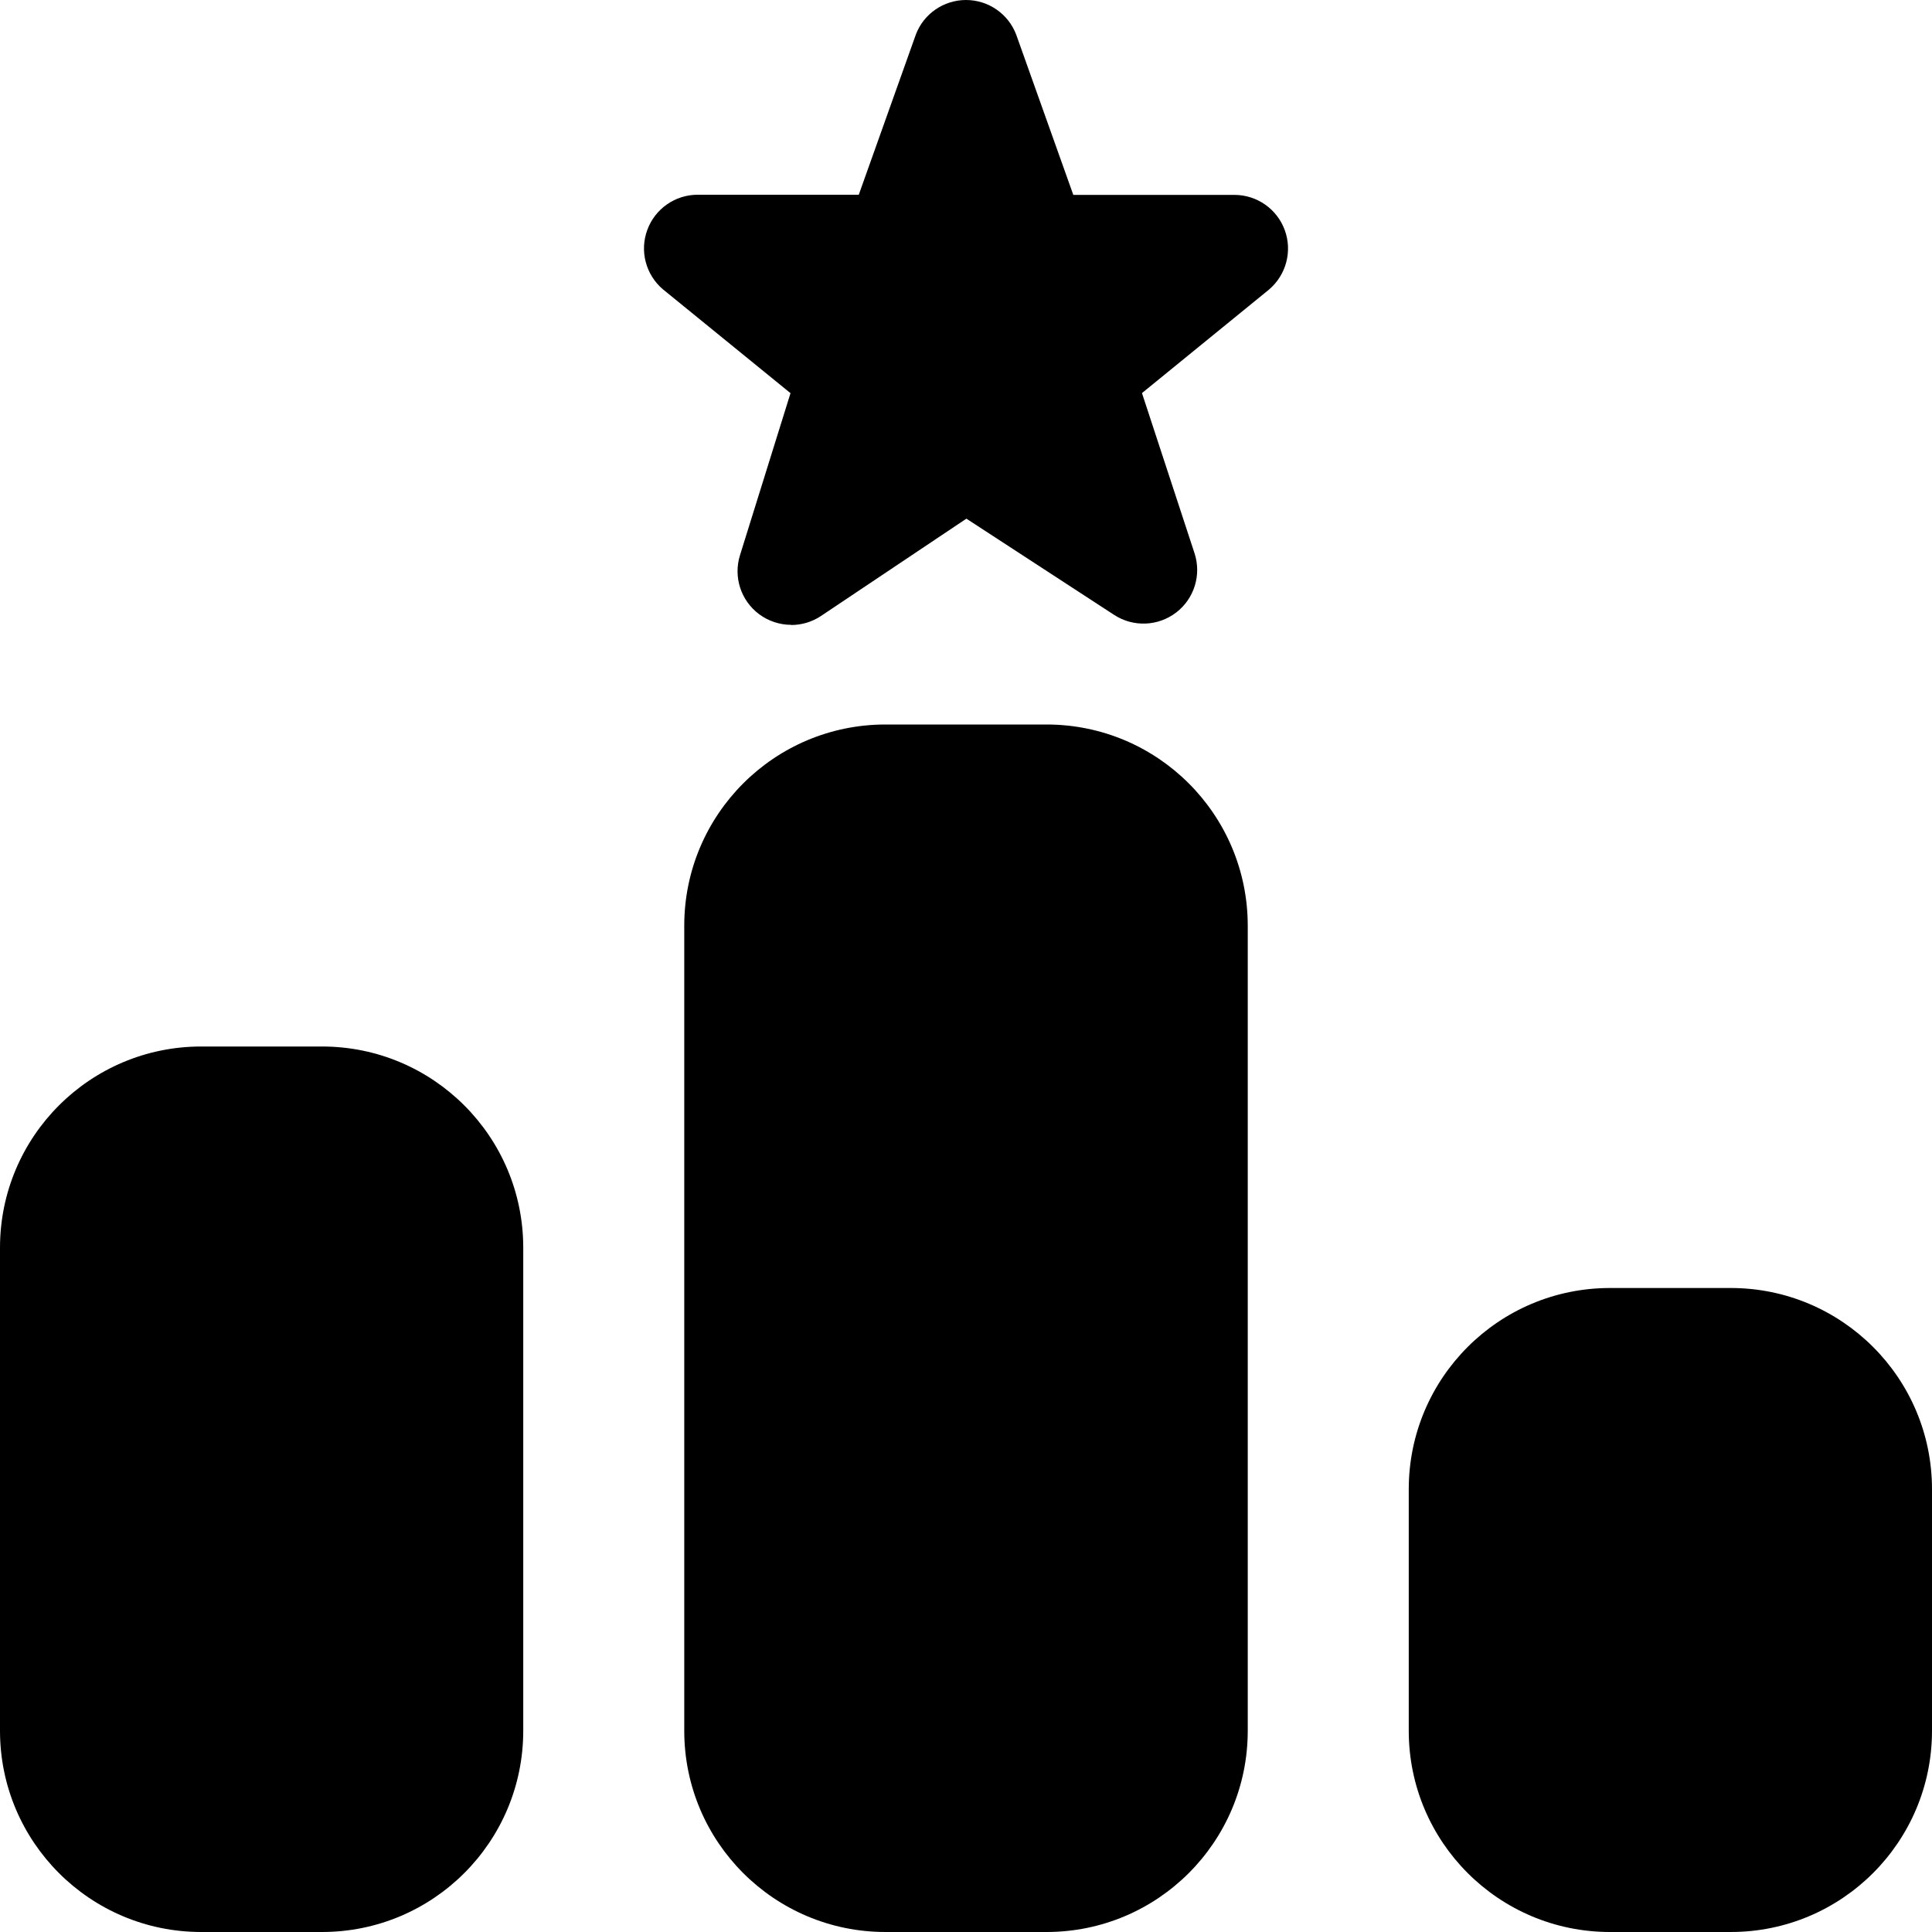
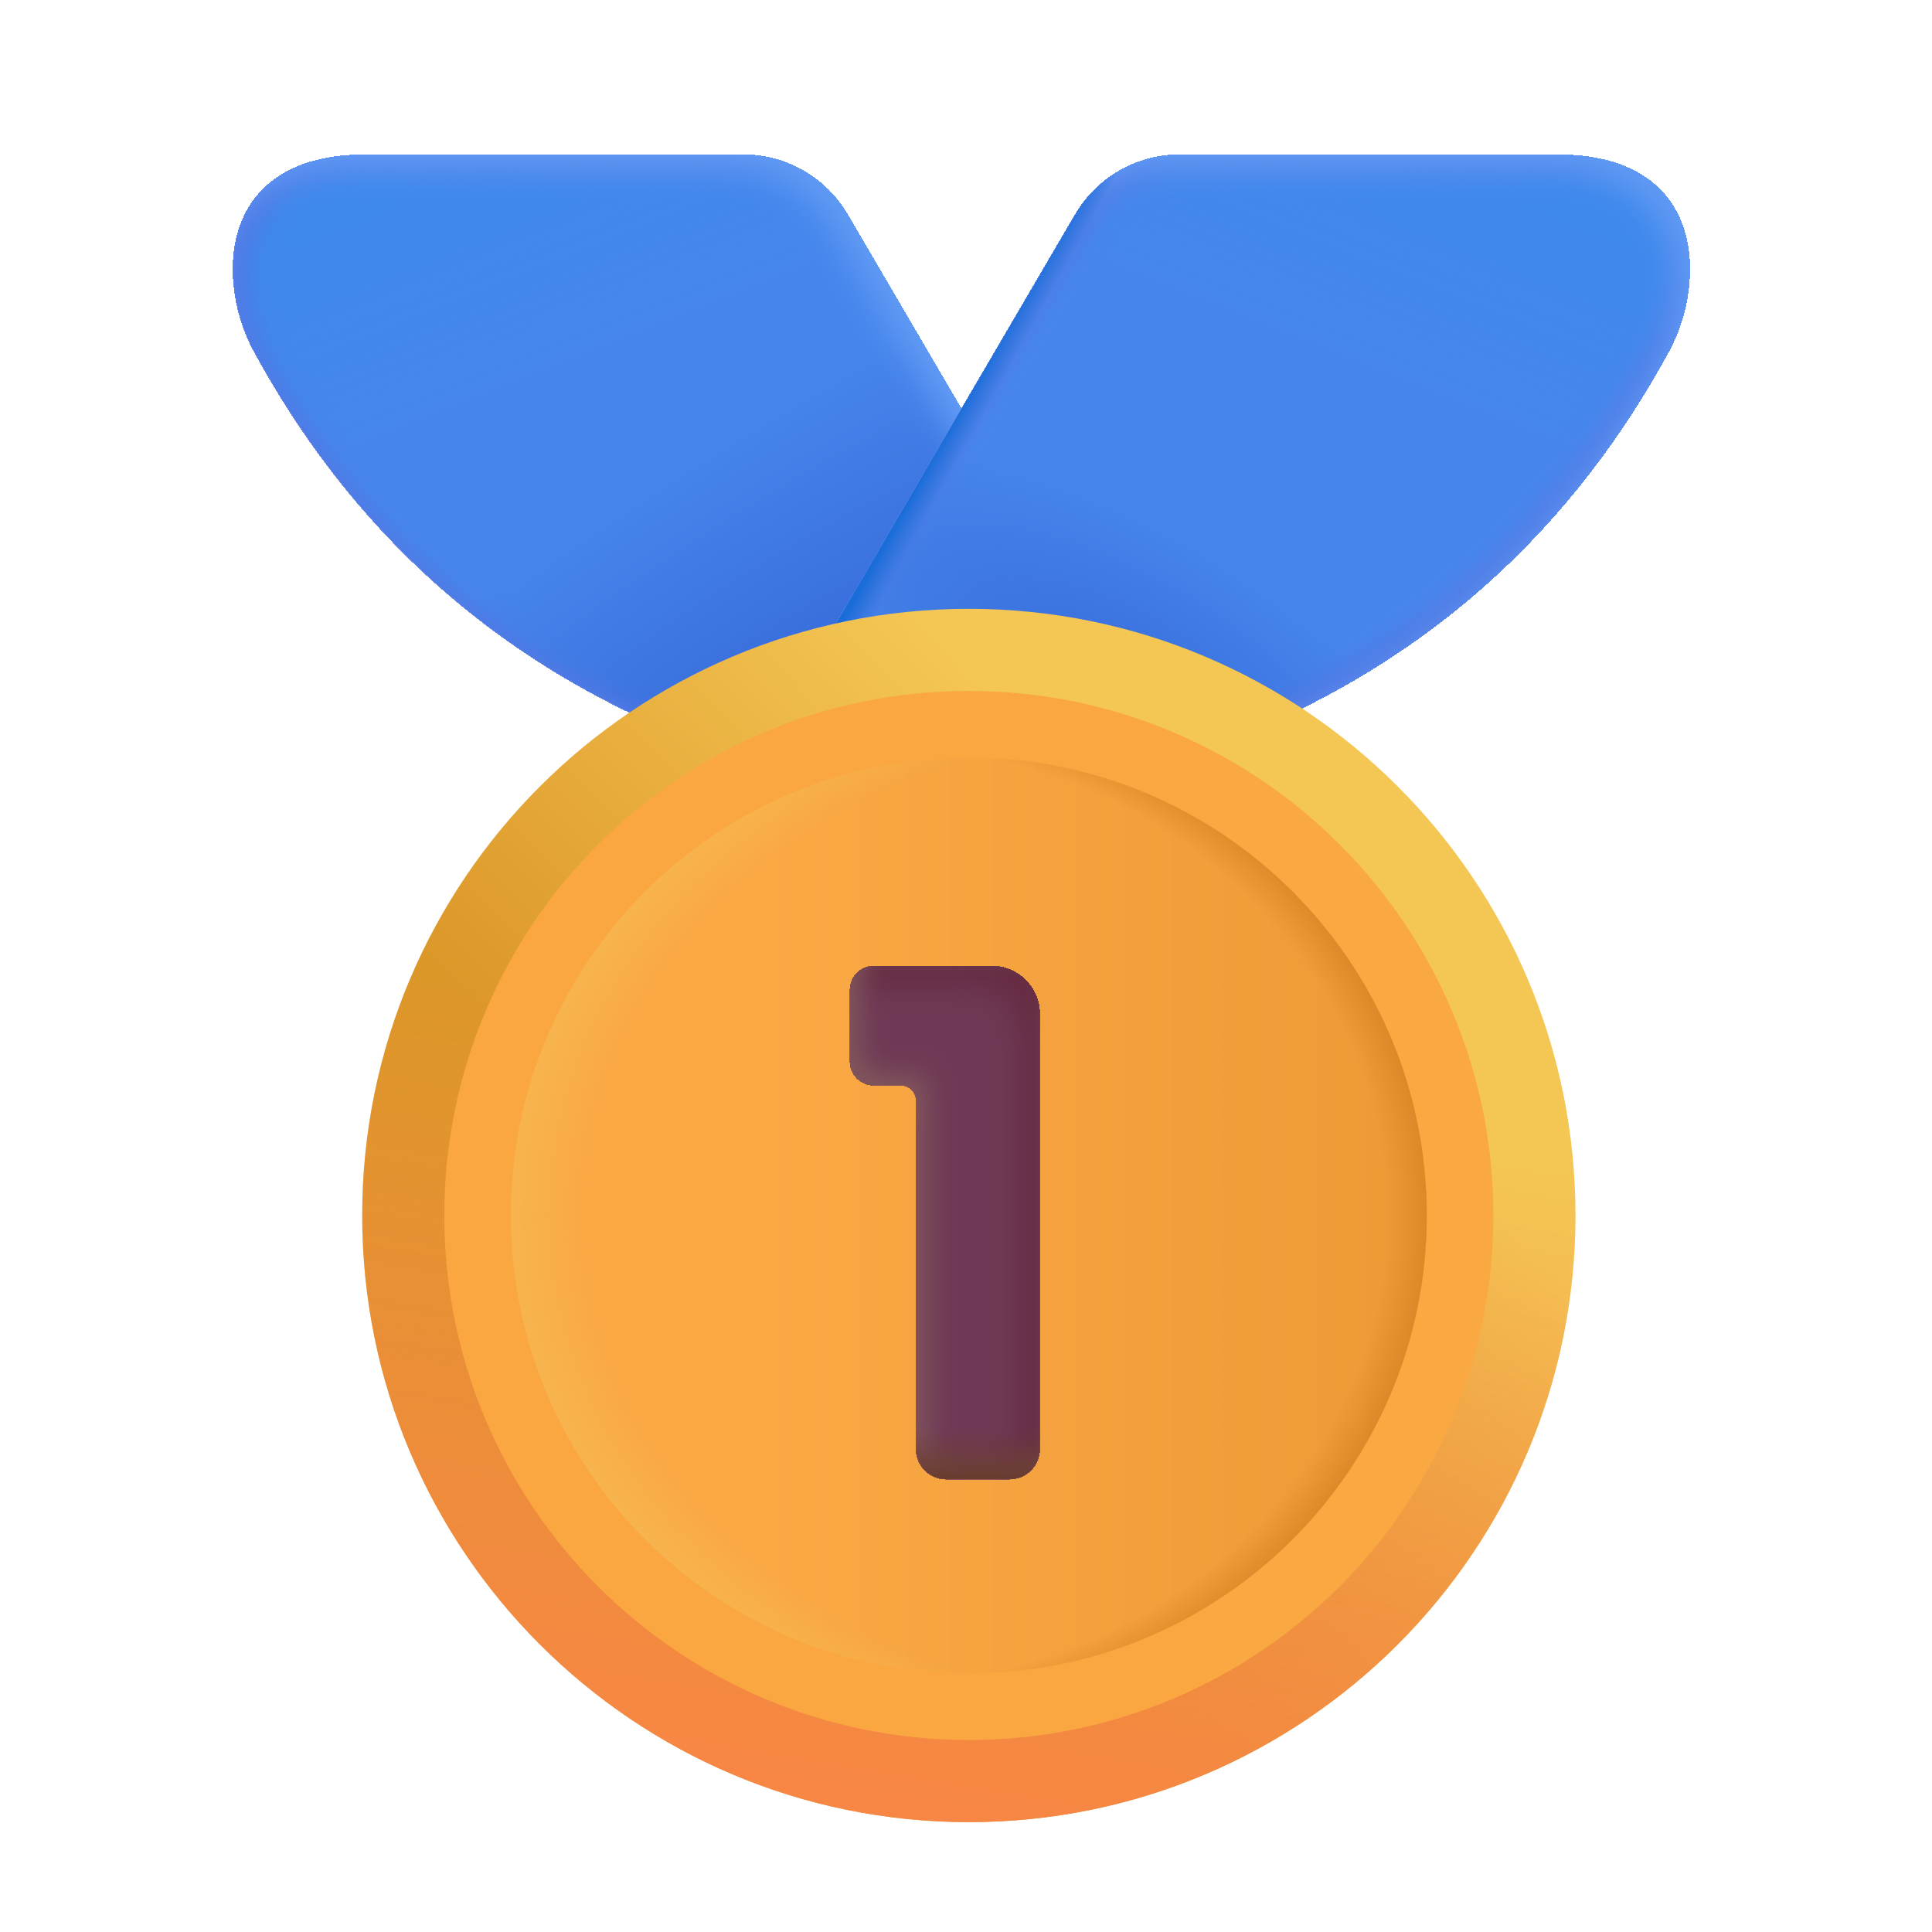
- <svg xmlns="http://www.w3.org/2000/svg" id="Layer_1" data-name="Layer 1" viewBox="0 0 24 24">
-   <path d="m9.829,7.762c-.141,0-.282-.045-.4-.133-.227-.17-.321-.464-.236-.734l.627-2.011-1.585-1.29c-.213-.181-.291-.476-.194-.738.096-.262.346-.437.626-.437h2.001l.708-1.987C11.472.173,11.722,0,12,0s.528.173.625.434l.708,1.987h2.001c.28,0,.53.175.626.438s.017.558-.197.739l-1.577,1.285.652,1.987c.089.269-.001.565-.226.738-.225.173-.534.185-.771.031l-1.836-1.196-1.805,1.208c-.112.075-.242.113-.371.113Zm3.171,1.238h-2c-1.381,0-2.5,1.119-2.5,2.5v10c0,1.381,1.119,2.5,2.5,2.5h2c1.381,0,2.5-1.119,2.5-2.5v-10c0-1.381-1.119-2.5-2.5-2.5Zm8.5,7h-1.5c-1.381,0-2.5,1.119-2.5,2.5v3c0,1.381,1.119,2.5,2.5,2.5h1.5c1.381,0,2.5-1.119,2.5-2.5v-3c0-1.381-1.119-2.5-2.5-2.5Zm-17.5-3h-1.5c-1.381,0-2.5,1.119-2.5,2.5v6c0,1.381,1.119,2.5,2.5,2.5h1.5c1.381,0,2.5-1.119,2.5-2.5v-6c0-1.381-1.119-2.5-2.5-2.5Z" />
+ <svg xmlns="http://www.w3.org/2000/svg" xmlns:xlink="http://www.w3.org/1999/xlink" fill="none" height="32" viewBox="0 0 32 32" width="32">
+   <filter id="a" color-interpolation-filters="sRGB" filterUnits="userSpaceOnUse" height="10.434" width="14.889" x="3.61" y="2.362">
+     <feFlood flood-opacity="0" result="BackgroundImageFix" />
+     <feBlend in="SourceGraphic" in2="BackgroundImageFix" mode="normal" result="shape" />
+     <feColorMatrix in="SourceAlpha" result="hardAlpha" type="matrix" values="0 0 0 0 0 0 0 0 0 0 0 0 0 0 0 0 0 0 127 0" />
+     <feOffset dx="-.2" dy="-.2" />
+     <feGaussianBlur stdDeviation=".2" />
+     <feComposite in2="hardAlpha" k2="-1" k3="1" operator="arithmetic" />
+     <feColorMatrix type="matrix" values="0 0 0 0 0.318 0 0 0 0 0.459 0 0 0 0 0.886 0 0 0 1 0" />
+     <feBlend in2="shape" mode="normal" result="effect1_innerShadow_18_1526" />
+     <feColorMatrix in="SourceAlpha" result="hardAlpha" type="matrix" values="0 0 0 0 0 0 0 0 0 0 0 0 0 0 0 0 0 0 127 0" />
+     <feOffset dx=".2" dy=".2" />
+     <feGaussianBlur stdDeviation=".2" />
+     <feComposite in2="hardAlpha" k2="-1" k3="1" operator="arithmetic" />
+     <feColorMatrix type="matrix" values="0 0 0 0 0.318 0 0 0 0 0.459 0 0 0 0 0.886 0 0 0 1 0" />
+     <feBlend in2="effect1_innerShadow_18_1526" mode="normal" result="effect2_innerShadow_18_1526" />
+     <feColorMatrix in="SourceAlpha" result="hardAlpha" type="matrix" values="0 0 0 0 0 0 0 0 0 0 0 0 0 0 0 0 0 0 127 0" />
+     <feOffset dx="-.25" dy=".25" />
+     <feGaussianBlur stdDeviation=".25" />
+     <feComposite in2="hardAlpha" k2="-1" k3="1" operator="arithmetic" />
+     <feColorMatrix type="matrix" values="0 0 0 0 0.373 0 0 0 0 0.608 0 0 0 0 0.961 0 0 0 1 0" />
+     <feBlend in2="effect2_innerShadow_18_1526" mode="normal" result="effect3_innerShadow_18_1526" />
+   </filter>
+   <filter id="b" color-interpolation-filters="sRGB" filterUnits="userSpaceOnUse" height="10.434" width="14.889" x="13.298" y="2.362">
+     <feFlood flood-opacity="0" result="BackgroundImageFix" />
+     <feBlend in="SourceGraphic" in2="BackgroundImageFix" mode="normal" result="shape" />
+     <feColorMatrix in="SourceAlpha" result="hardAlpha" type="matrix" values="0 0 0 0 0 0 0 0 0 0 0 0 0 0 0 0 0 0 127 0" />
+     <feOffset dx="-.2" dy="-.2" />
+     <feGaussianBlur stdDeviation=".2" />
+     <feComposite in2="hardAlpha" k2="-1" k3="1" operator="arithmetic" />
+     <feColorMatrix type="matrix" values="0 0 0 0 0.318 0 0 0 0 0.459 0 0 0 0 0.886 0 0 0 1 0" />
+     <feBlend in2="shape" mode="normal" result="effect1_innerShadow_18_1526" />
+     <feColorMatrix in="SourceAlpha" result="hardAlpha" type="matrix" values="0 0 0 0 0 0 0 0 0 0 0 0 0 0 0 0 0 0 127 0" />
+     <feOffset dx=".2" dy=".2" />
+     <feGaussianBlur stdDeviation=".2" />
+     <feComposite in2="hardAlpha" k2="-1" k3="1" operator="arithmetic" />
+     <feColorMatrix type="matrix" values="0 0 0 0 0.318 0 0 0 0 0.459 0 0 0 0 0.886 0 0 0 1 0" />
+     <feBlend in2="effect1_innerShadow_18_1526" mode="normal" result="effect2_innerShadow_18_1526" />
+     <feColorMatrix in="SourceAlpha" result="hardAlpha" type="matrix" values="0 0 0 0 0 0 0 0 0 0 0 0 0 0 0 0 0 0 127 0" />
+     <feOffset dx="-.25" dy=".25" />
+     <feGaussianBlur stdDeviation=".25" />
+     <feComposite in2="hardAlpha" k2="-1" k3="1" operator="arithmetic" />
+     <feColorMatrix type="matrix" values="0 0 0 0 0.373 0 0 0 0 0.608 0 0 0 0 0.961 0 0 0 1 0" />
+     <feBlend in2="effect2_innerShadow_18_1526" mode="normal" result="effect3_innerShadow_18_1526" />
+   </filter>
+   <filter id="c" color-interpolation-filters="sRGB" filterUnits="userSpaceOnUse" height="9" width="3.641" x="13.779" y="15.8">
+     <feFlood flood-opacity="0" result="BackgroundImageFix" />
+     <feBlend in="SourceGraphic" in2="BackgroundImageFix" mode="normal" result="shape" />
+     <feColorMatrix in="SourceAlpha" result="hardAlpha" type="matrix" values="0 0 0 0 0 0 0 0 0 0 0 0 0 0 0 0 0 0 127 0" />
+     <feOffset dx="-.3" dy=".3" />
+     <feGaussianBlur stdDeviation=".3" />
+     <feComposite in2="hardAlpha" k2="-1" k3="1" operator="arithmetic" />
+     <feColorMatrix type="matrix" values="0 0 0 0 0.392 0 0 0 0 0.165 0 0 0 0 0.255 0 0 0 1 0" />
+     <feBlend in2="shape" mode="normal" result="effect1_innerShadow_18_1526" />
+     <feColorMatrix in="SourceAlpha" result="hardAlpha" type="matrix" values="0 0 0 0 0 0 0 0 0 0 0 0 0 0 0 0 0 0 127 0" />
+     <feOffset dx=".2" dy="-.2" />
+     <feGaussianBlur stdDeviation=".2" />
+     <feComposite in2="hardAlpha" k2="-1" k3="1" operator="arithmetic" />
+     <feColorMatrix type="matrix" values="0 0 0 0 0.502 0 0 0 0 0.333 0 0 0 0 0.361 0 0 0 1 0" />
+     <feBlend in2="effect1_innerShadow_18_1526" mode="normal" result="effect2_innerShadow_18_1526" />
+   </filter>
+   <linearGradient id="d">
+     <stop offset="0" stop-color="#3669d9" />
+     <stop offset="1" stop-color="#3669d9" stop-opacity="0" />
+   </linearGradient>
+   <radialGradient id="e" cx="0" cy="0" gradientTransform="matrix(-2.528848 -3.846729 14.36599 -9.444231 13.103 11.8416)" gradientUnits="userSpaceOnUse" r="1" xlink:href="#d" />
+   <linearGradient id="f">
+     <stop offset="0" stop-color="#3d89ec" />
+     <stop offset="1" stop-color="#3d89ec" stop-opacity="0" />
+   </linearGradient>
+   <linearGradient id="g" gradientUnits="userSpaceOnUse" x1="6.582" x2="8.377" xlink:href="#f" y1="2.023" y2="6.493" />
+   <radialGradient id="h" cx="0" cy="0" gradientTransform="matrix(1.648606 -2.564502 5.62524 3.616222 18.7439 11.8416)" gradientUnits="userSpaceOnUse" r="1" xlink:href="#d" />
+   <linearGradient id="i" gradientUnits="userSpaceOnUse" x1="25.265" x2="23.47" xlink:href="#f" y1="2.023" y2="6.493" />
+   <linearGradient id="j" gradientUnits="userSpaceOnUse" x1="15.749" x2="16.086" y1="7.063" y2="7.25">
+     <stop offset="0" stop-color="#1a6dd8" />
+     <stop offset="1" stop-color="#1a6dd8" stop-opacity="0" />
+   </linearGradient>
+   <linearGradient id="k" gradientUnits="userSpaceOnUse" x1="21.418" x2="14.413" y1="16.57" y2="23.434">
+     <stop offset="0" stop-color="#f4c654" />
+     <stop offset="1" stop-color="#dc9729" />
+   </linearGradient>
+   <linearGradient id="l" gradientUnits="userSpaceOnUse" x1="12.536" x2="14.802" y1="30.668" y2="17.527">
+     <stop offset="0" stop-color="#fa8547" />
+     <stop offset="1" stop-color="#fa8547" stop-opacity="0" />
+   </linearGradient>
+   <linearGradient id="m" gradientUnits="userSpaceOnUse" x1="23.963" x2="16.047" y1="18.613" y2="18.613">
+     <stop offset="0" stop-color="#f9a842" />
+     <stop offset="1" stop-color="#faa742" />
+   </linearGradient>
+   <linearGradient id="n" gradientUnits="userSpaceOnUse" x1="12.541" x2="23.855" y1="19.17" y2="19.17">
+     <stop offset="0" stop-color="#faa945" />
+     <stop offset="1" stop-color="#ec9936" />
+   </linearGradient>
+   <radialGradient id="o" cx="0" cy="0" gradientTransform="matrix(-10.5257 0 0 -8.96905 18.9879 20.1317)" gradientUnits="userSpaceOnUse" r="1">
+     <stop offset=".893" stop-color="#f7b44d" stop-opacity="0" />
+     <stop offset="1" stop-color="#f7b44d" />
+   </radialGradient>
+   <radialGradient id="p" cx="0" cy="0" gradientTransform="matrix(10.128 0 0 8.88135 14.0778 20.1317)" gradientUnits="userSpaceOnUse" r="1">
+     <stop offset=".879" stop-color="#d2801f" stop-opacity="0" />
+     <stop offset=".983" stop-color="#d2801f" />
+   </radialGradient>
+   <linearGradient id="q" gradientUnits="userSpaceOnUse" x1="16.423" x2="16.423" y1="24.5" y2="23.683">
+     <stop offset="0" stop-color="#693b2e" />
+     <stop offset="1" stop-color="#693b2e" stop-opacity="0" />
+   </linearGradient>
+   <g filter="url(#a)">
+     <path d="m14.035 3.552 4.264 7.284-6.016 1.711c-4.155-1.375-6.603-4.018-8.078-6.734-.622-1.146-.617-3.25 1.856-3.25h6.248c.71 0 1.367.377 1.726.99z" fill="#4686ec" />
+     <path d="m14.035 3.552 4.264 7.284-6.016 1.711c-4.155-1.375-6.603-4.018-8.078-6.734-.622-1.146-.617-3.25 1.856-3.25h6.248c.71 0 1.367.377 1.726.99z" fill="url(#e)" />
+     <path d="m14.035 3.552 4.264 7.284-6.016 1.711c-4.155-1.375-6.603-4.018-8.078-6.734-.622-1.146-.617-3.25 1.856-3.25h6.248c.71 0 1.367.377 1.726.99z" fill="url(#g)" />
+   </g>
+   <g filter="url(#b)">
+     <path d="m17.812 3.552-4.264 7.284 6.016 1.711c4.155-1.375 6.603-4.018 8.078-6.734.622-1.146.617-3.25-1.856-3.25h-6.247c-.71 0-1.367.377-1.726.99z" fill="#4686ec" />
+     <path d="m17.812 3.552-4.264 7.284 6.016 1.711c4.155-1.375 6.603-4.018 8.078-6.734.622-1.146.617-3.25-1.856-3.25h-6.247c-.71 0-1.367.377-1.726.99z" fill="url(#h)" />
+     <path d="m17.812 3.552-4.264 7.284 6.016 1.711c4.155-1.375 6.603-4.018 8.078-6.734.622-1.146.617-3.25-1.856-3.25h-6.247c-.71 0-1.367.377-1.726.99z" fill="url(#i)" />
+   </g>
+   <path d="m17.812 3.552-4.264 7.284 6.016 1.711c4.155-1.375 6.603-4.018 8.078-6.734.622-1.146.617-3.25-1.856-3.25h-6.247c-.71 0-1.367.377-1.726.99z" fill="url(#j)" />
+   <circle cx="16.047" cy="20.132" fill="url(#k)" r="10.048" />
+   <circle cx="16.047" cy="20.132" fill="url(#l)" r="10.048" />
+   <circle cx="16.047" cy="20.132" fill="url(#m)" r="8.688" />
+   <circle cx="16.047" cy="20.132" fill="url(#n)" r="7.585" />
+   <circle cx="16.047" cy="20.132" fill="url(#o)" r="7.585" />
+   <circle cx="16.047" cy="20.132" fill="url(#p)" r="7.585" />
+   <g filter="url(#c)">
+     <path d="m17.22 16.8c0-.442-.358-.8-.8-.8h-1.941c-.221 0-.4.179-.4.4v1.177c0 .221.179.4.4.4h.444c.138 0 .25.112.25.25v5.773c0 .276.224.5.5.5h1.047c.276 0 .5-.224.5-.5z" fill="#6f3955" />
+   </g>
+   <path d="m17.22 16.8c0-.442-.358-.8-.8-.8h-1.941c-.221 0-.4.179-.4.4v1.177c0 .221.179.4.4.4h.444c.138 0 .25.112.25.25v5.773c0 .276.224.5.5.5h1.047c.276 0 .5-.224.5-.5z" fill="url(#q)" />
</svg>
